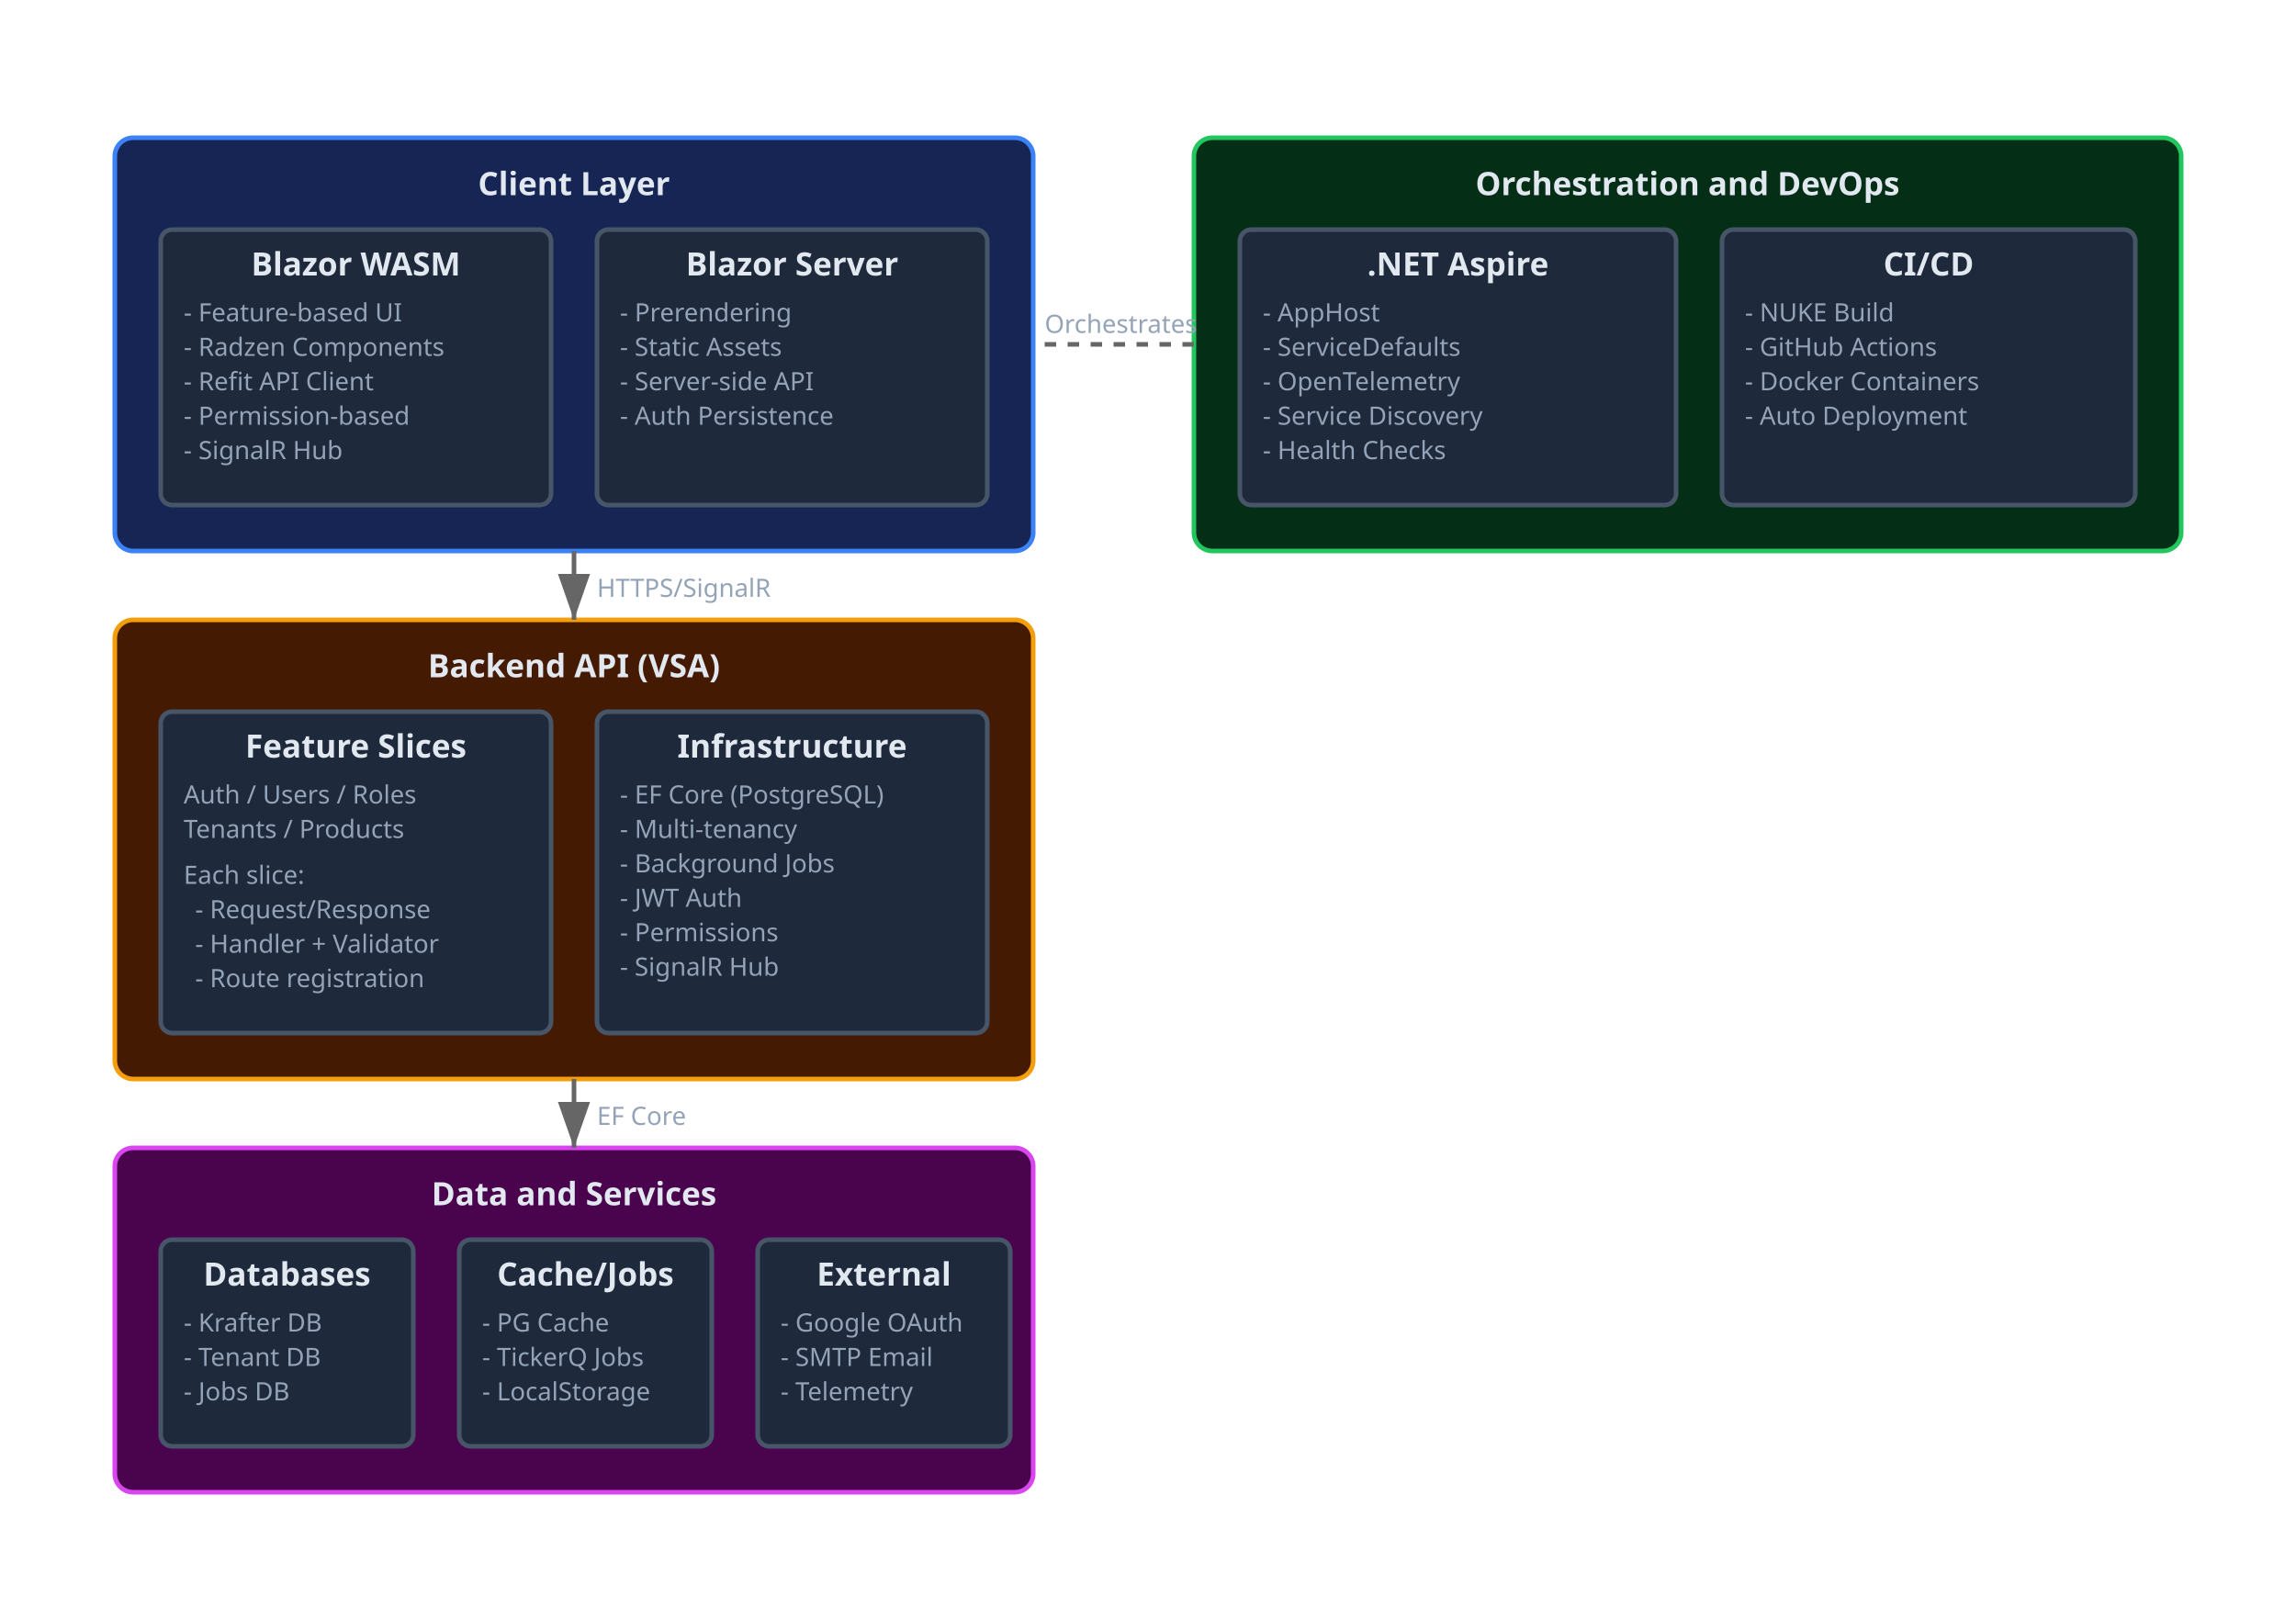
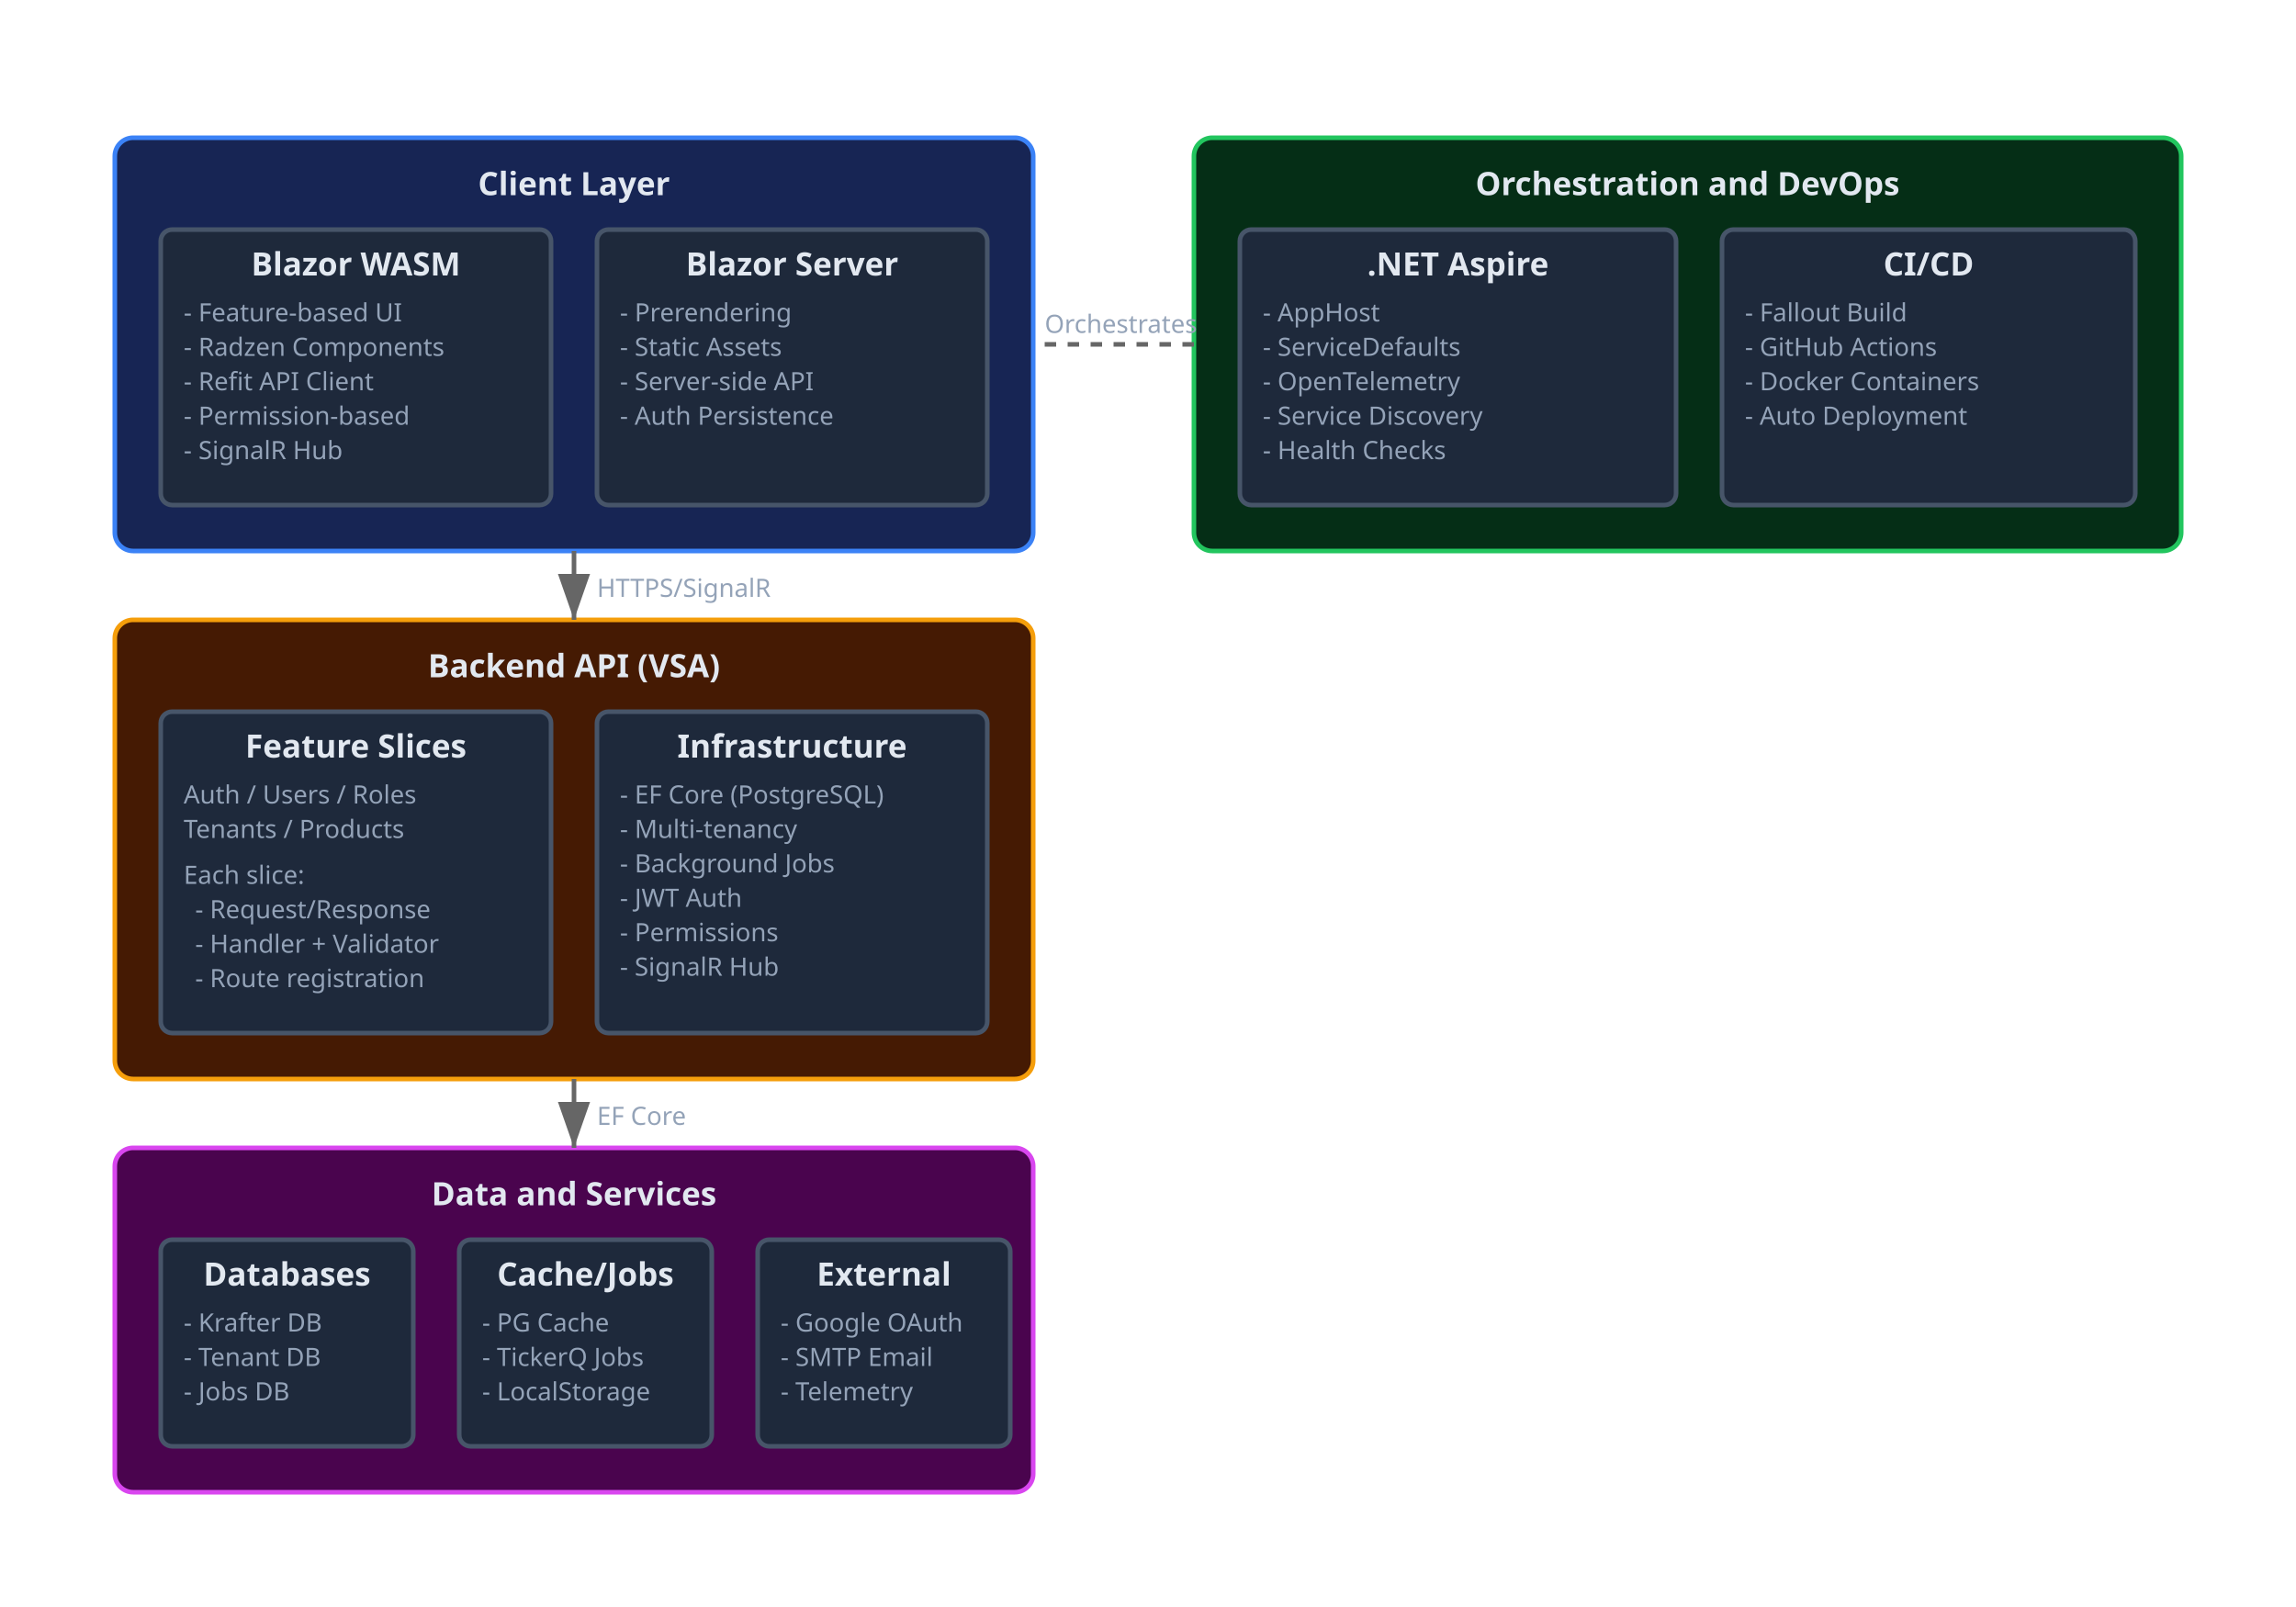
<svg xmlns="http://www.w3.org/2000/svg" width="1000" height="700">
  <defs>
    <style>
      .title { font: bold 20px sans-serif; fill: #F8FAFC; }
      .subtitle { font: bold 14px sans-serif; fill: #E2E8F0; }
      .text { font: 11px sans-serif; fill: #94A3B8; }
      .box { fill: #1E293B; stroke: #475569; stroke-width: 2; }
      .client { fill: #172554; stroke: #3B82F6; }
      .backend { fill: #451a03; stroke: #F59E0B; }
      .data { fill: #4a044e; stroke: #D946EF; }
      .infra { fill: #052e16; stroke: #22C55E; }
    </style>
    <marker id="arrowhead" markerWidth="10" markerHeight="7" refX="10" refY="3.5" orient="auto">
      <polygon points="0 0, 10 3.5, 0 7" fill="#666" />
    </marker>
  </defs>
  <rect x="50" y="60" width="400" height="180" rx="8" class="client box" />
  <text x="250" y="85" class="subtitle" text-anchor="middle">Client Layer</text>
  <rect x="70" y="100" width="170" height="120" rx="5" class="box" />
  <text x="155" y="120" class="subtitle" text-anchor="middle">Blazor WASM</text>
  <text x="80" y="140" class="text">- Feature-based UI</text>
  <text x="80" y="155" class="text">- Radzen Components</text>
  <text x="80" y="170" class="text">- Refit API Client</text>
  <text x="80" y="185" class="text">- Permission-based</text>
  <text x="80" y="200" class="text">- SignalR Hub</text>
  <rect x="260" y="100" width="170" height="120" rx="5" class="box" />
  <text x="345" y="120" class="subtitle" text-anchor="middle">Blazor Server</text>
  <text x="270" y="140" class="text">- Prerendering</text>
  <text x="270" y="155" class="text">- Static Assets</text>
  <text x="270" y="170" class="text">- Server-side API</text>
  <text x="270" y="185" class="text">- Auth Persistence</text>
  <rect x="50" y="270" width="400" height="200" rx="8" class="backend box" />
  <text x="250" y="295" class="subtitle" text-anchor="middle">Backend API (VSA)</text>
  <rect x="70" y="310" width="170" height="140" rx="5" class="box" />
  <text x="155" y="330" class="subtitle" text-anchor="middle">Feature Slices</text>
  <text x="80" y="350" class="text">Auth / Users / Roles</text>
  <text x="80" y="365" class="text">Tenants / Products</text>
  <text x="80" y="385" class="text">Each slice:</text>
  <text x="85" y="400" class="text">- Request/Response</text>
  <text x="85" y="415" class="text">- Handler + Validator</text>
  <text x="85" y="430" class="text">- Route registration</text>
  <rect x="260" y="310" width="170" height="140" rx="5" class="box" />
  <text x="345" y="330" class="subtitle" text-anchor="middle">Infrastructure</text>
  <text x="270" y="350" class="text">- EF Core (PostgreSQL)</text>
  <text x="270" y="365" class="text">- Multi-tenancy</text>
  <text x="270" y="380" class="text">- Background Jobs</text>
  <text x="270" y="395" class="text">- JWT Auth</text>
  <text x="270" y="410" class="text">- Permissions</text>
  <text x="270" y="425" class="text">- SignalR Hub</text>
  <rect x="50" y="500" width="400" height="150" rx="8" class="data box" />
  <text x="250" y="525" class="subtitle" text-anchor="middle">Data and Services</text>
  <rect x="70" y="540" width="110" height="90" rx="5" class="box" />
  <text x="125" y="560" class="subtitle" text-anchor="middle">Databases</text>
  <text x="80" y="580" class="text">- Krafter DB</text>
  <text x="80" y="595" class="text">- Tenant DB</text>
  <text x="80" y="610" class="text">- Jobs DB</text>
  <rect x="200" y="540" width="110" height="90" rx="5" class="box" />
  <text x="255" y="560" class="subtitle" text-anchor="middle">Cache/Jobs</text>
  <text x="210" y="580" class="text">- PG Cache</text>
  <text x="210" y="595" class="text">- TickerQ Jobs</text>
  <text x="210" y="610" class="text">- LocalStorage</text>
  <rect x="330" y="540" width="110" height="90" rx="5" class="box" />
  <text x="385" y="560" class="subtitle" text-anchor="middle">External</text>
  <text x="340" y="580" class="text">- Google OAuth</text>
  <text x="340" y="595" class="text">- SMTP Email</text>
  <text x="340" y="610" class="text">- Telemetry</text>
  <rect x="520" y="60" width="430" height="180" rx="8" class="infra box" />
  <text x="735" y="85" class="subtitle" text-anchor="middle">Orchestration and DevOps</text>
  <rect x="540" y="100" width="190" height="120" rx="5" class="box" />
  <text x="635" y="120" class="subtitle" text-anchor="middle">.NET Aspire</text>
  <text x="550" y="140" class="text">- AppHost</text>
  <text x="550" y="155" class="text">- ServiceDefaults</text>
  <text x="550" y="170" class="text">- OpenTelemetry</text>
  <text x="550" y="185" class="text">- Service Discovery</text>
  <text x="550" y="200" class="text">- Health Checks</text>
  <rect x="750" y="100" width="180" height="120" rx="5" class="box" />
  <text x="840" y="120" class="subtitle" text-anchor="middle">CI/CD</text>
-   <text x="760" y="140" class="text">- NUKE Build</text>
+   <text x="760" y="140" class="text">- Fallout Build</text>
  <text x="760" y="155" class="text">- GitHub Actions</text>
  <text x="760" y="170" class="text">- Docker Containers</text>
  <text x="760" y="185" class="text">- Auto Deployment</text>
  <line x1="250" y1="240" x2="250" y2="270" stroke="#666" stroke-width="2" marker-end="url(#arrowhead)" />
  <text x="260" y="260" class="text">HTTPS/SignalR</text>
  <line x1="250" y1="470" x2="250" y2="500" stroke="#666" stroke-width="2" marker-end="url(#arrowhead)" />
  <text x="260" y="490" class="text">EF Core</text>
  <line x1="520" y1="150" x2="450" y2="150" stroke="#666" stroke-width="2" stroke-dasharray="5,5" />
  <text x="455" y="145" class="text">Orchestrates</text>
</svg>
